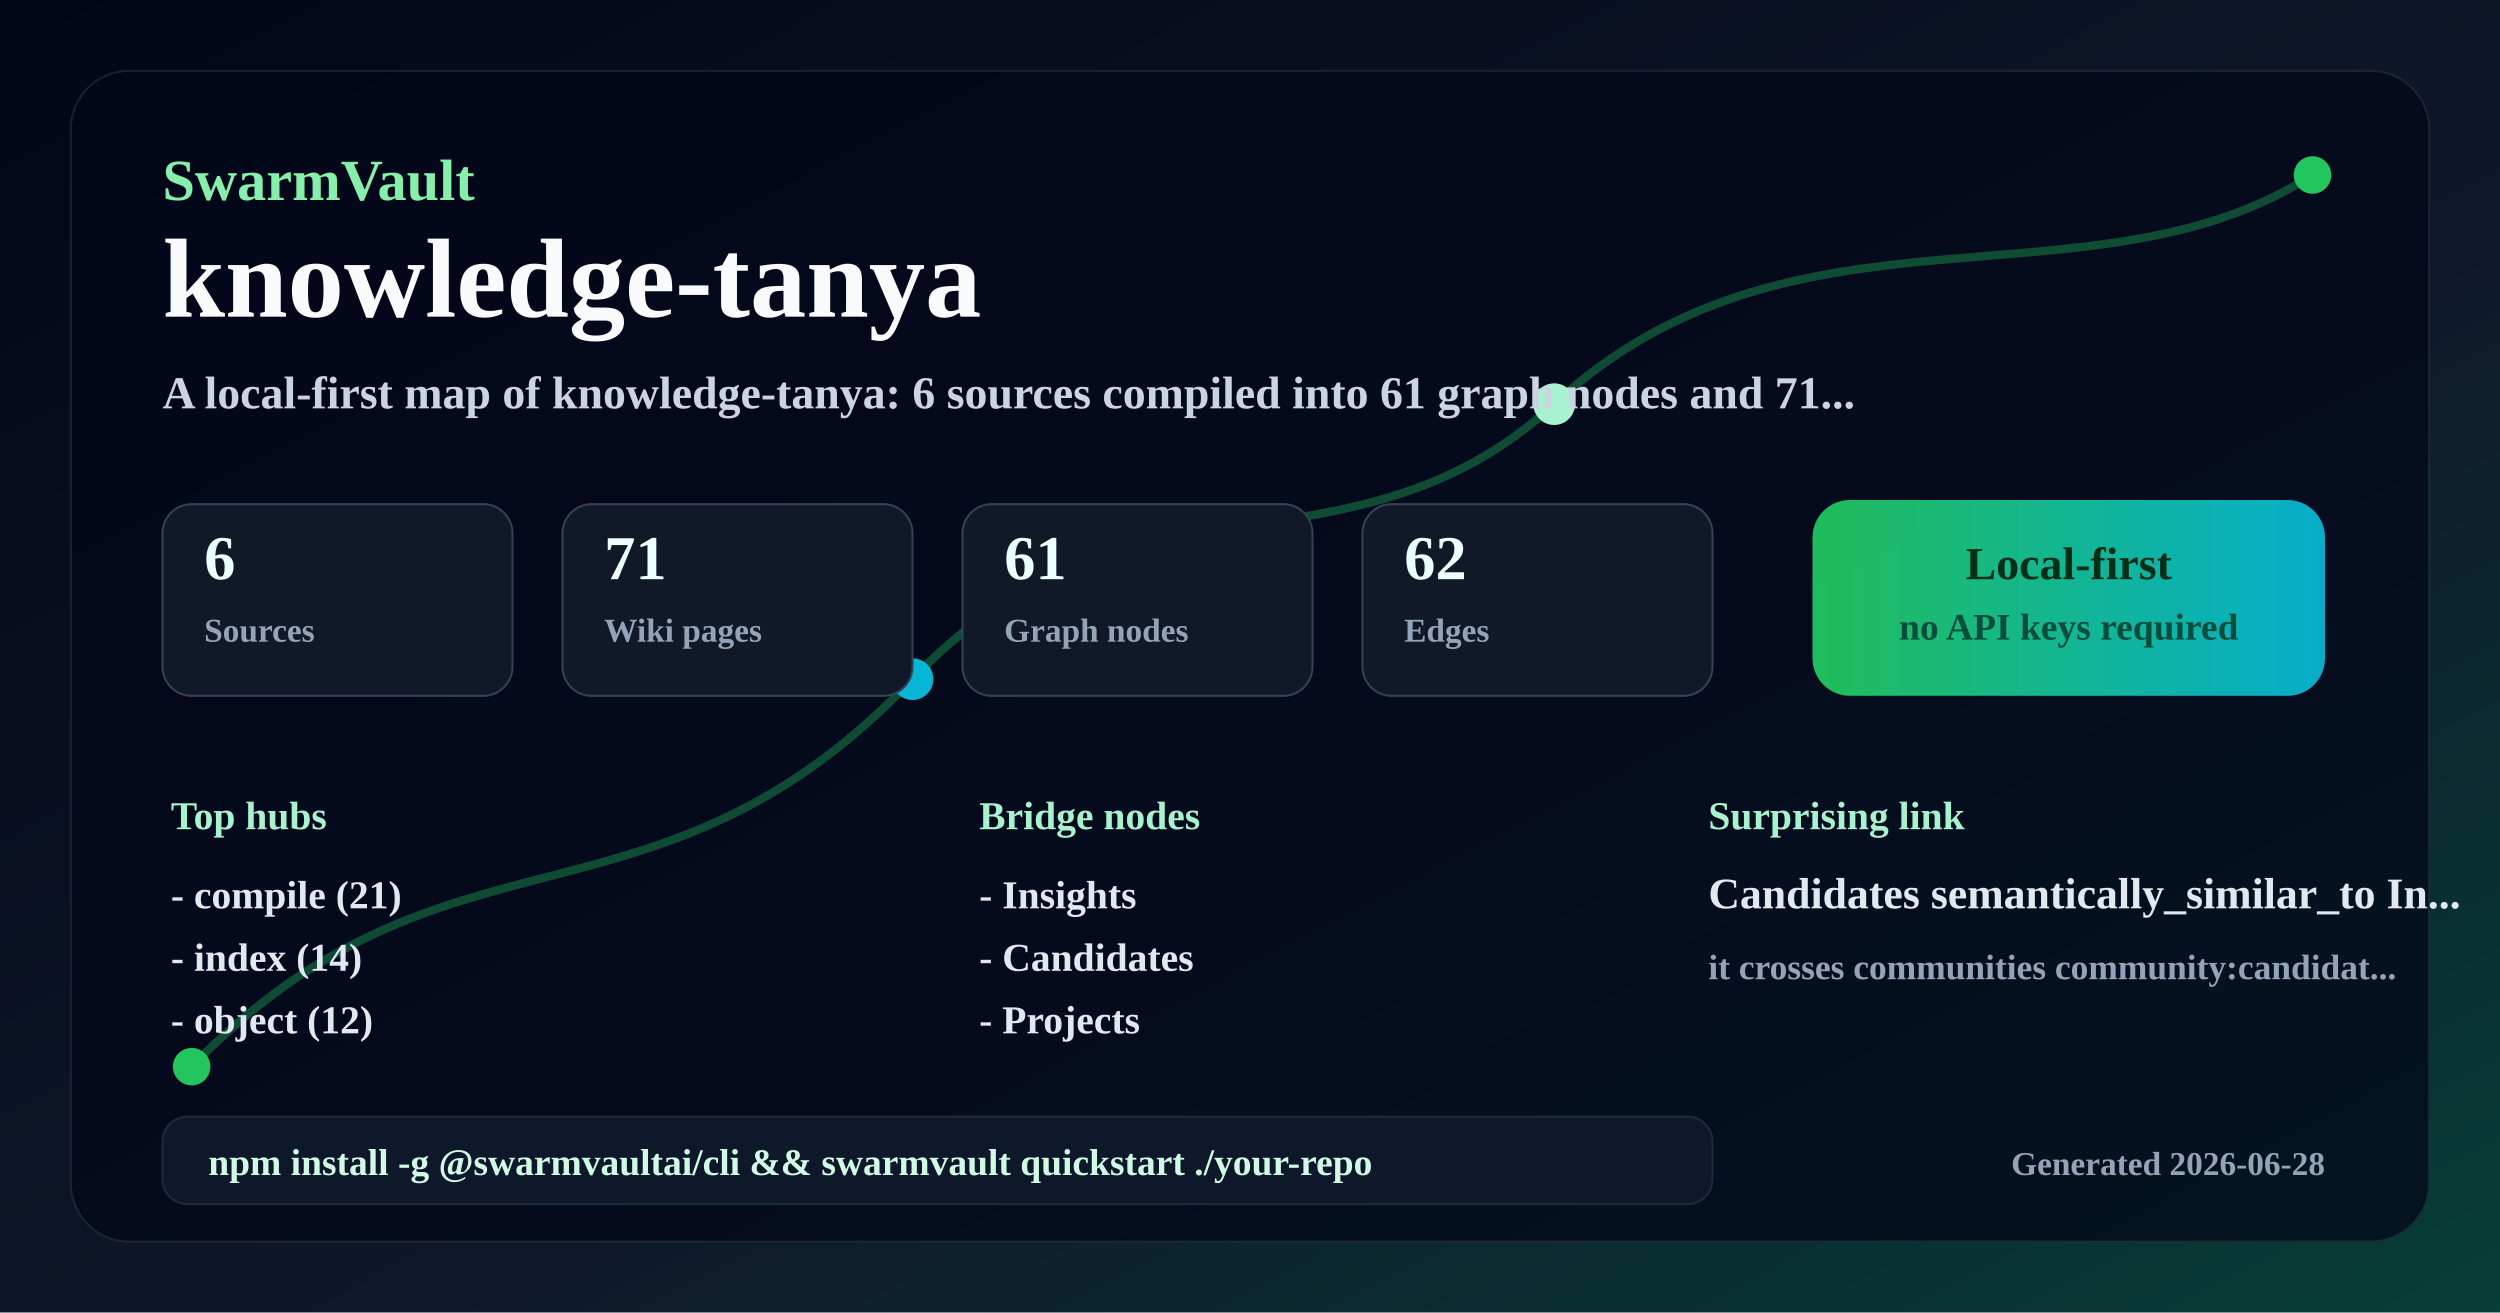
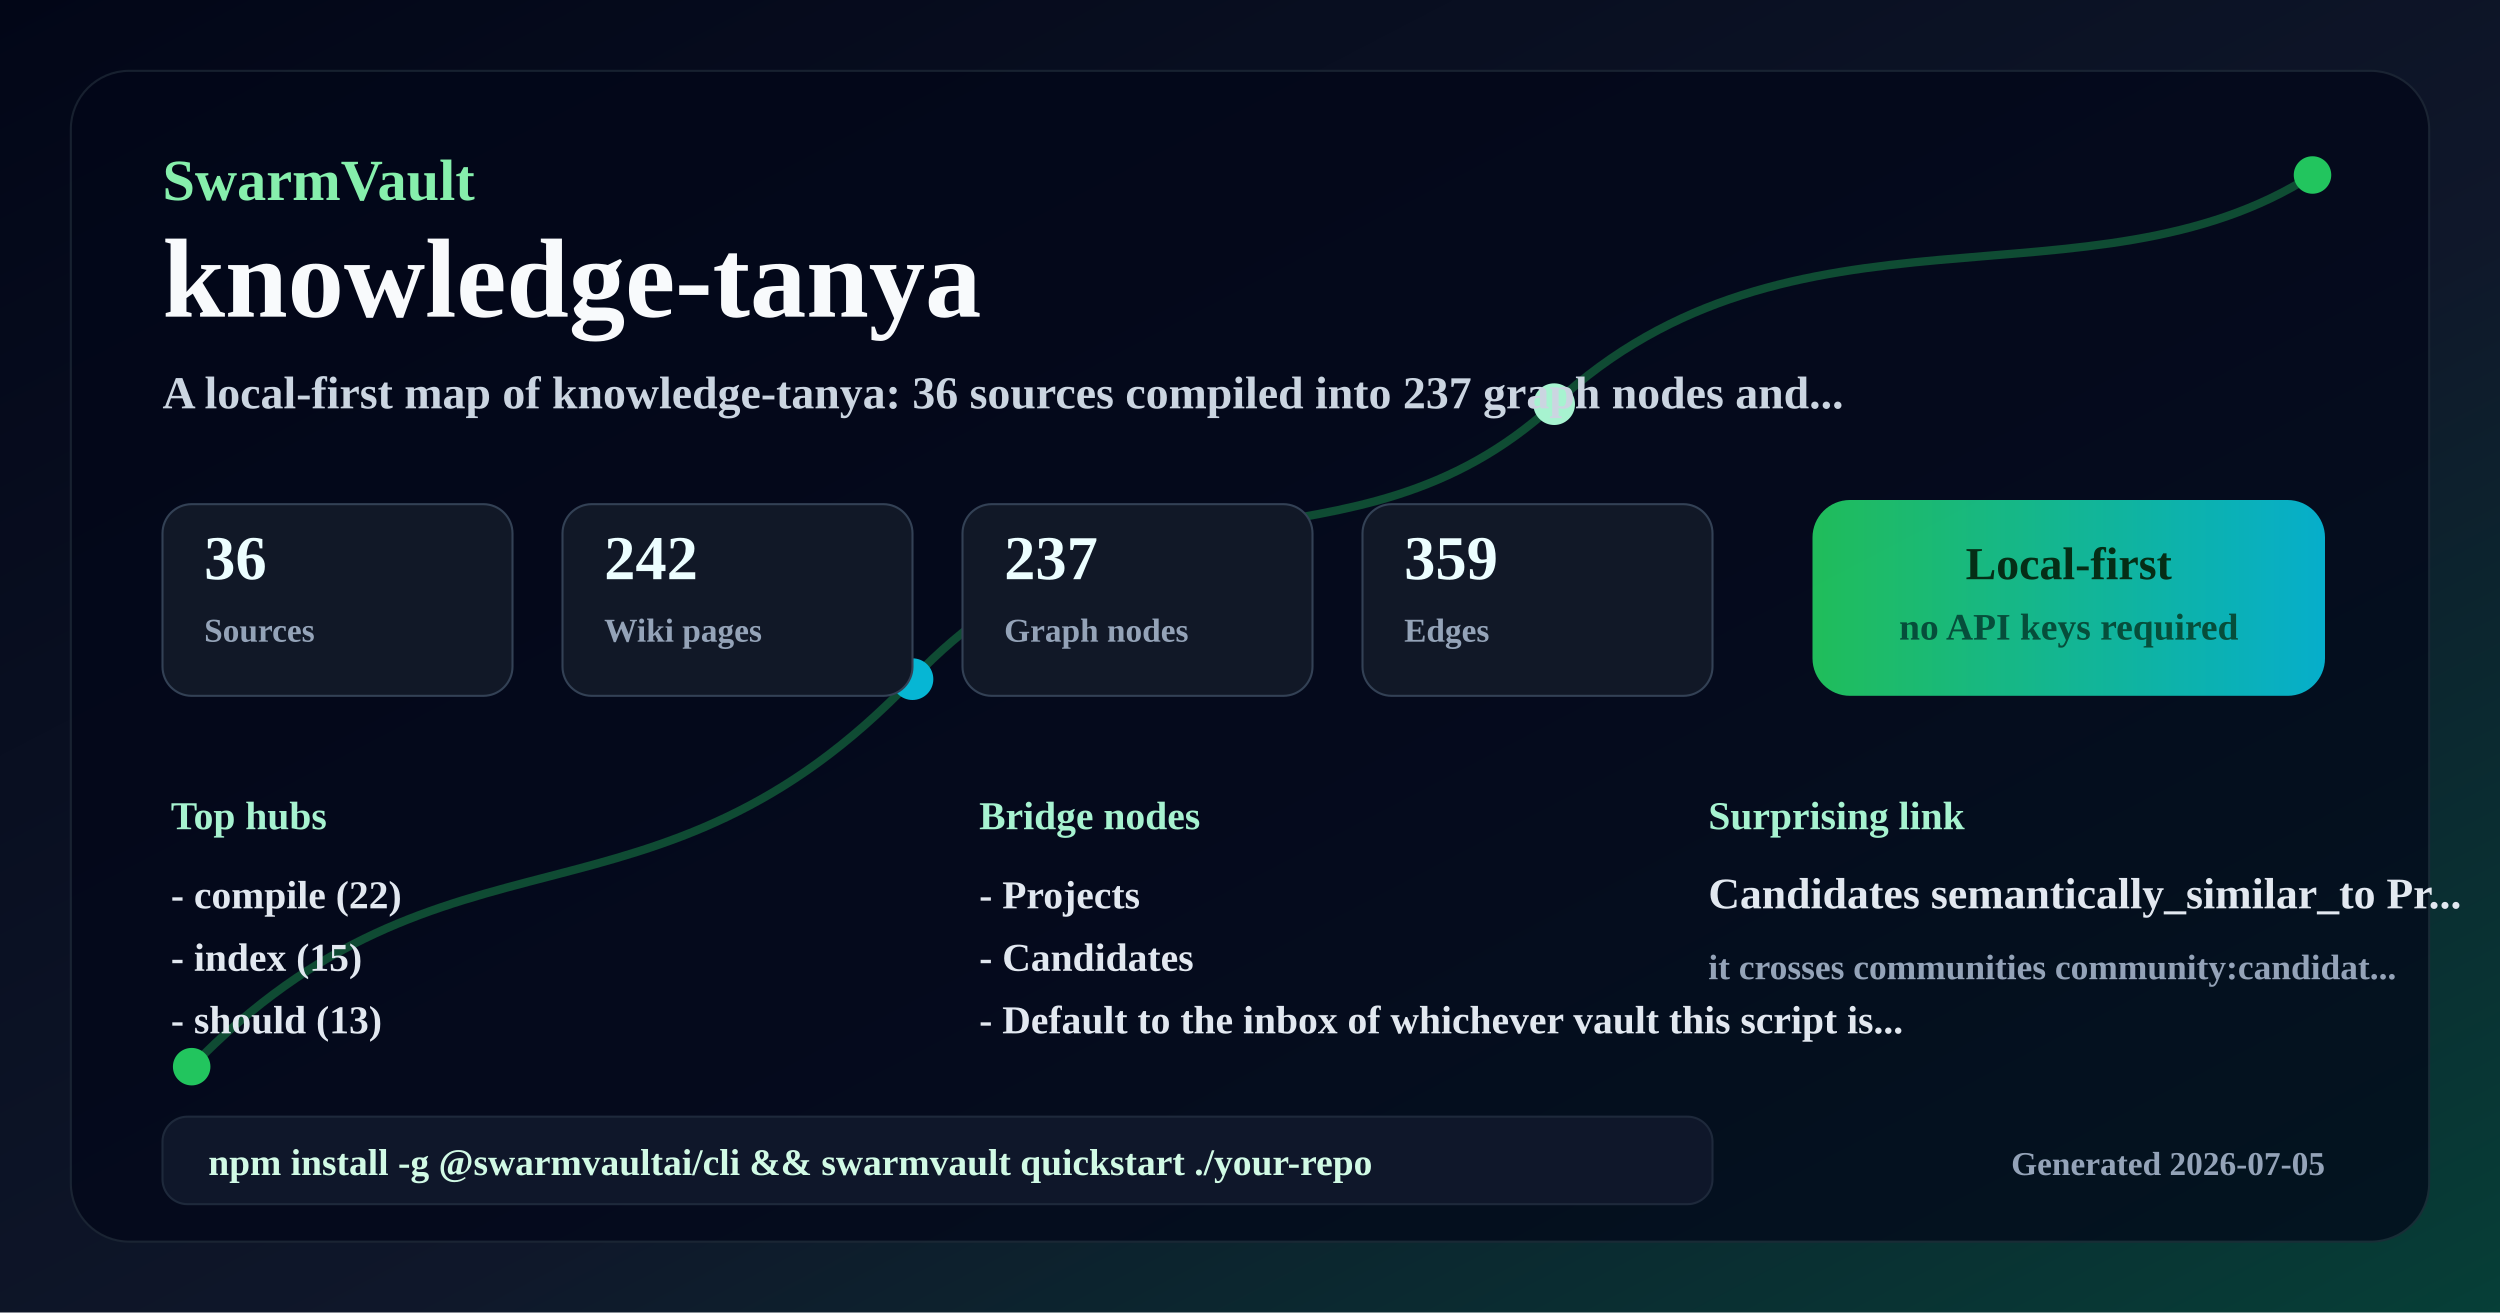
<svg xmlns="http://www.w3.org/2000/svg" width="1200" height="630" viewBox="0 0 1200 630" role="img" aria-labelledby="title desc">
  <defs>
    <linearGradient id="background" x1="0" y1="0" x2="1" y2="1">
      <stop offset="0%" stop-color="#020617" />
      <stop offset="58%" stop-color="#0f172a" />
      <stop offset="100%" stop-color="#063f37" />
    </linearGradient>
    <linearGradient id="accent" x1="0" y1="0" x2="1" y2="0">
      <stop offset="0%" stop-color="#22c55e" />
      <stop offset="100%" stop-color="#06b6d4" />
    </linearGradient>
  </defs>
  <rect width="1200" height="630" fill="url(#background)" />
  <rect x="34" y="34" width="1132" height="562" rx="28" fill="#020617" opacity="0.72" stroke="#1f2937" />
  <path d="M92 512 C214 386 314 456 438 326 C540 218 648 284 746 194 C860 88 1004 152 1110 84" fill="none" stroke="#22c55e" stroke-width="4" opacity="0.35" />
  <circle cx="92" cy="512" r="9" fill="#22c55e" />
  <circle cx="438" cy="326" r="10" fill="#06b6d4" />
  <circle cx="746" cy="194" r="10" fill="#a7f3d0" />
  <circle cx="1110" cy="84" r="9" fill="#22c55e" />
  <text x="78" y="96" font-size="28" fill="#86efac" font-weight="900" text-anchor="start">SwarmVault</text>
  <text x="78" y="152" font-size="54" fill="#f8fafc" font-weight="900" text-anchor="start">knowledge-tanya</text>
-   <text x="78" y="196" font-size="22" fill="#cbd5e1" font-weight="600" text-anchor="start">A local-first map of knowledge-tanya: 6 sources compiled into 61 graph nodes and 71...</text>
+   <text x="78" y="196" font-size="22" fill="#cbd5e1" font-weight="600" text-anchor="start">A local-first map of knowledge-tanya: 36 sources compiled into 237 graph nodes and...</text>
  <rect x="78" y="242" width="168" height="92" rx="14" fill="#111827" stroke="#334155" />
-   <text x="98" y="278" font-size="30" fill="#ecfeff" font-weight="800" text-anchor="start">6</text>
+   <text x="98" y="278" font-size="30" fill="#ecfeff" font-weight="800" text-anchor="start">36</text>
  <text x="98" y="308" font-size="16" fill="#94a3b8" font-weight="600" text-anchor="start">Sources</text>
  <rect x="270" y="242" width="168" height="92" rx="14" fill="#111827" stroke="#334155" />
-   <text x="290" y="278" font-size="30" fill="#ecfeff" font-weight="800" text-anchor="start">71</text>
+   <text x="290" y="278" font-size="30" fill="#ecfeff" font-weight="800" text-anchor="start">242</text>
  <text x="290" y="308" font-size="16" fill="#94a3b8" font-weight="600" text-anchor="start">Wiki pages</text>
  <rect x="462" y="242" width="168" height="92" rx="14" fill="#111827" stroke="#334155" />
-   <text x="482" y="278" font-size="30" fill="#ecfeff" font-weight="800" text-anchor="start">61</text>
+   <text x="482" y="278" font-size="30" fill="#ecfeff" font-weight="800" text-anchor="start">237</text>
  <text x="482" y="308" font-size="16" fill="#94a3b8" font-weight="600" text-anchor="start">Graph nodes</text>
  <rect x="654" y="242" width="168" height="92" rx="14" fill="#111827" stroke="#334155" />
-   <text x="674" y="278" font-size="30" fill="#ecfeff" font-weight="800" text-anchor="start">62</text>
+   <text x="674" y="278" font-size="30" fill="#ecfeff" font-weight="800" text-anchor="start">359</text>
  <text x="674" y="308" font-size="16" fill="#94a3b8" font-weight="600" text-anchor="start">Edges</text>
  <rect x="870" y="240" width="246" height="94" rx="18" fill="url(#accent)" opacity="0.95" />
  <text x="993" y="278" font-size="22" fill="#052e16" font-weight="900" text-anchor="middle">Local-first</text>
  <text x="993" y="307" font-size="18" fill="#064e3b" font-weight="800" text-anchor="middle">no API keys required</text>
  <text x="82" y="398" font-size="19" fill="#a7f3d0" font-weight="800" text-anchor="start">Top hubs</text>
-   <text x="82" y="436" font-size="19" fill="#e2e8f0" font-weight="600" text-anchor="start">- compile (21)</text>
-   <text x="82" y="466" font-size="19" fill="#e2e8f0" font-weight="600" text-anchor="start">- index (14)</text>
-   <text x="82" y="496" font-size="19" fill="#e2e8f0" font-weight="600" text-anchor="start">- object (12)</text>
+   <text x="82" y="436" font-size="19" fill="#e2e8f0" font-weight="600" text-anchor="start">- compile (22)</text>
+   <text x="82" y="466" font-size="19" fill="#e2e8f0" font-weight="600" text-anchor="start">- index (15)</text>
+   <text x="82" y="496" font-size="19" fill="#e2e8f0" font-weight="600" text-anchor="start">- should (13)</text>
  <text x="470" y="398" font-size="19" fill="#a7f3d0" font-weight="800" text-anchor="start">Bridge nodes</text>
-   <text x="470" y="436" font-size="19" fill="#e2e8f0" font-weight="600" text-anchor="start">- Insights</text>
+   <text x="470" y="436" font-size="19" fill="#e2e8f0" font-weight="600" text-anchor="start">- Projects</text>
  <text x="470" y="466" font-size="19" fill="#e2e8f0" font-weight="600" text-anchor="start">- Candidates</text>
-   <text x="470" y="496" font-size="19" fill="#e2e8f0" font-weight="600" text-anchor="start">- Projects</text>
+   <text x="470" y="496" font-size="19" fill="#e2e8f0" font-weight="600" text-anchor="start">- Default to the inbox of whichever vault this script is...</text>
  <text x="820" y="398" font-size="19" fill="#a7f3d0" font-weight="800" text-anchor="start">Surprising link</text>
-   <text x="820" y="436" font-size="21" fill="#e2e8f0" font-weight="800" text-anchor="start">Candidates semantically_similar_to In...</text>
+   <text x="820" y="436" font-size="21" fill="#e2e8f0" font-weight="800" text-anchor="start">Candidates semantically_similar_to Pr...</text>
  <text x="820" y="470" font-size="17" fill="#94a3b8" font-weight="600" text-anchor="start">it crosses communities community:candidat...</text>
  <rect x="78" y="536" width="744" height="42" rx="12" fill="#0f172a" stroke="#1e293b" />
  <text x="100" y="564" font-size="18" fill="#d1fae5" font-weight="800" text-anchor="start">npm install -g @swarmvaultai/cli &amp;&amp; swarmvault quickstart ./your-repo</text>
-   <text x="1116" y="564" font-size="16" fill="#94a3b8" font-weight="600" text-anchor="end">Generated 2026-06-28</text>
+   <text x="1116" y="564" font-size="16" fill="#94a3b8" font-weight="600" text-anchor="end">Generated 2026-07-05</text>
</svg>
